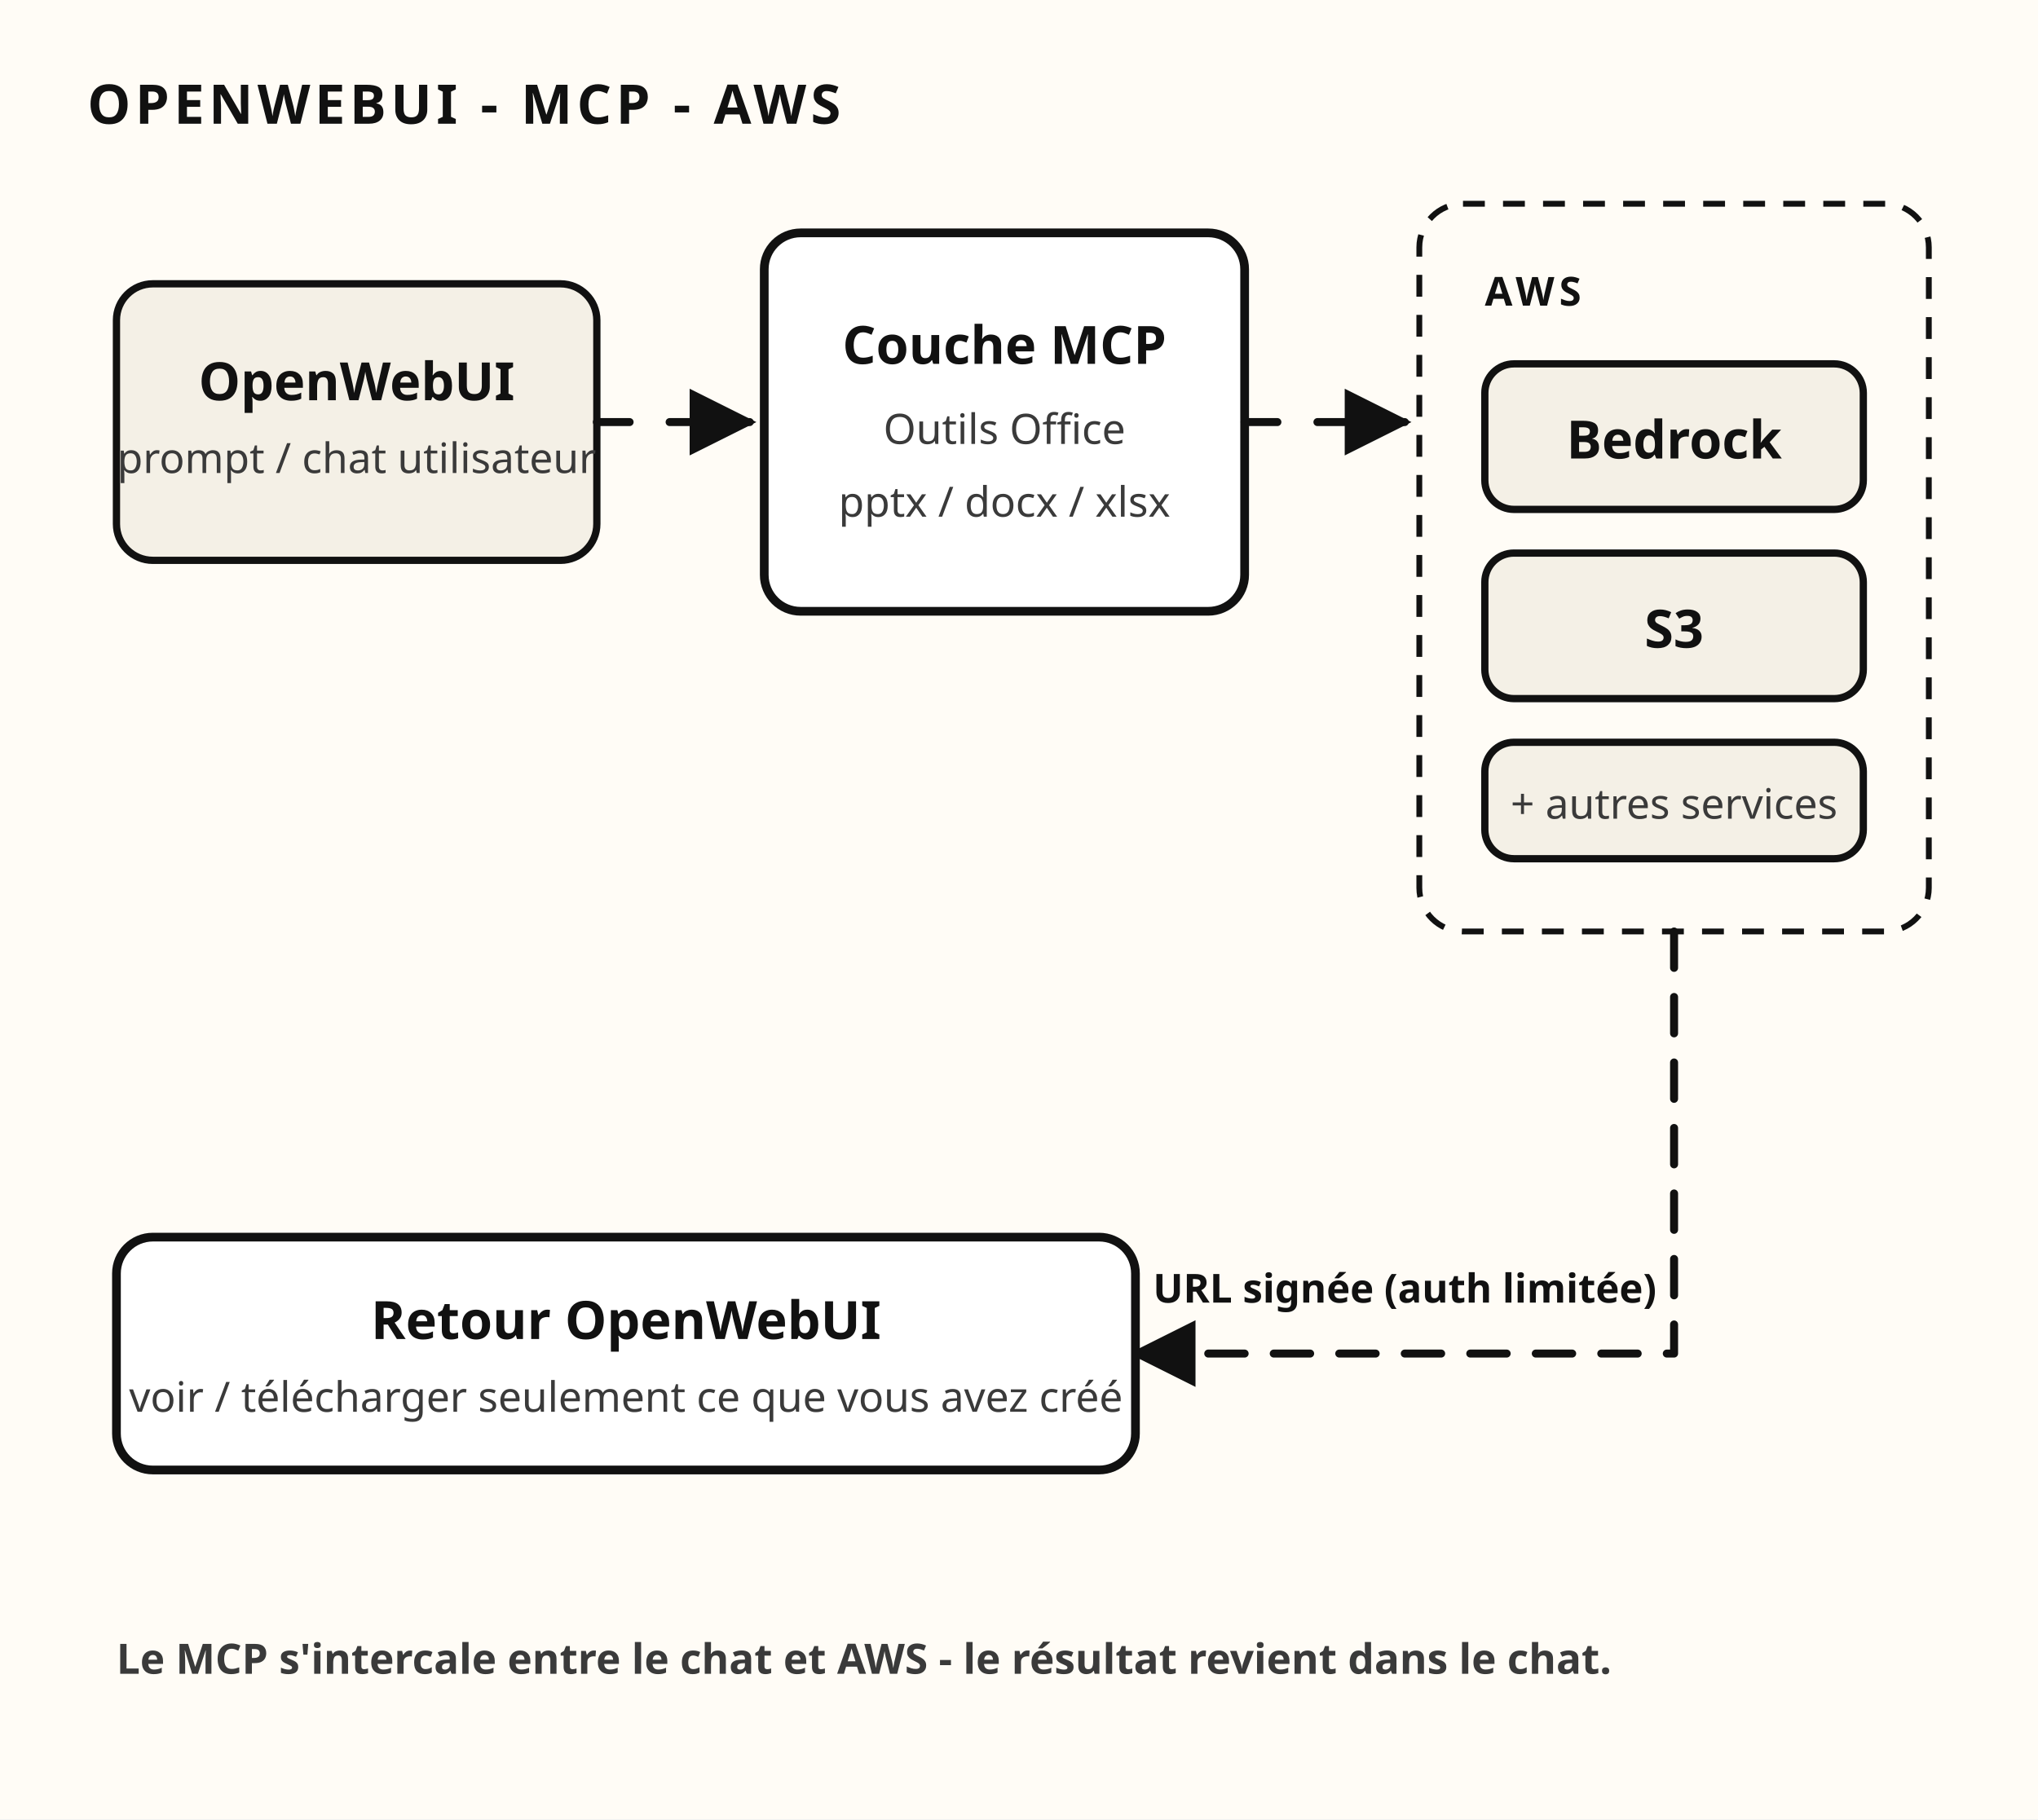
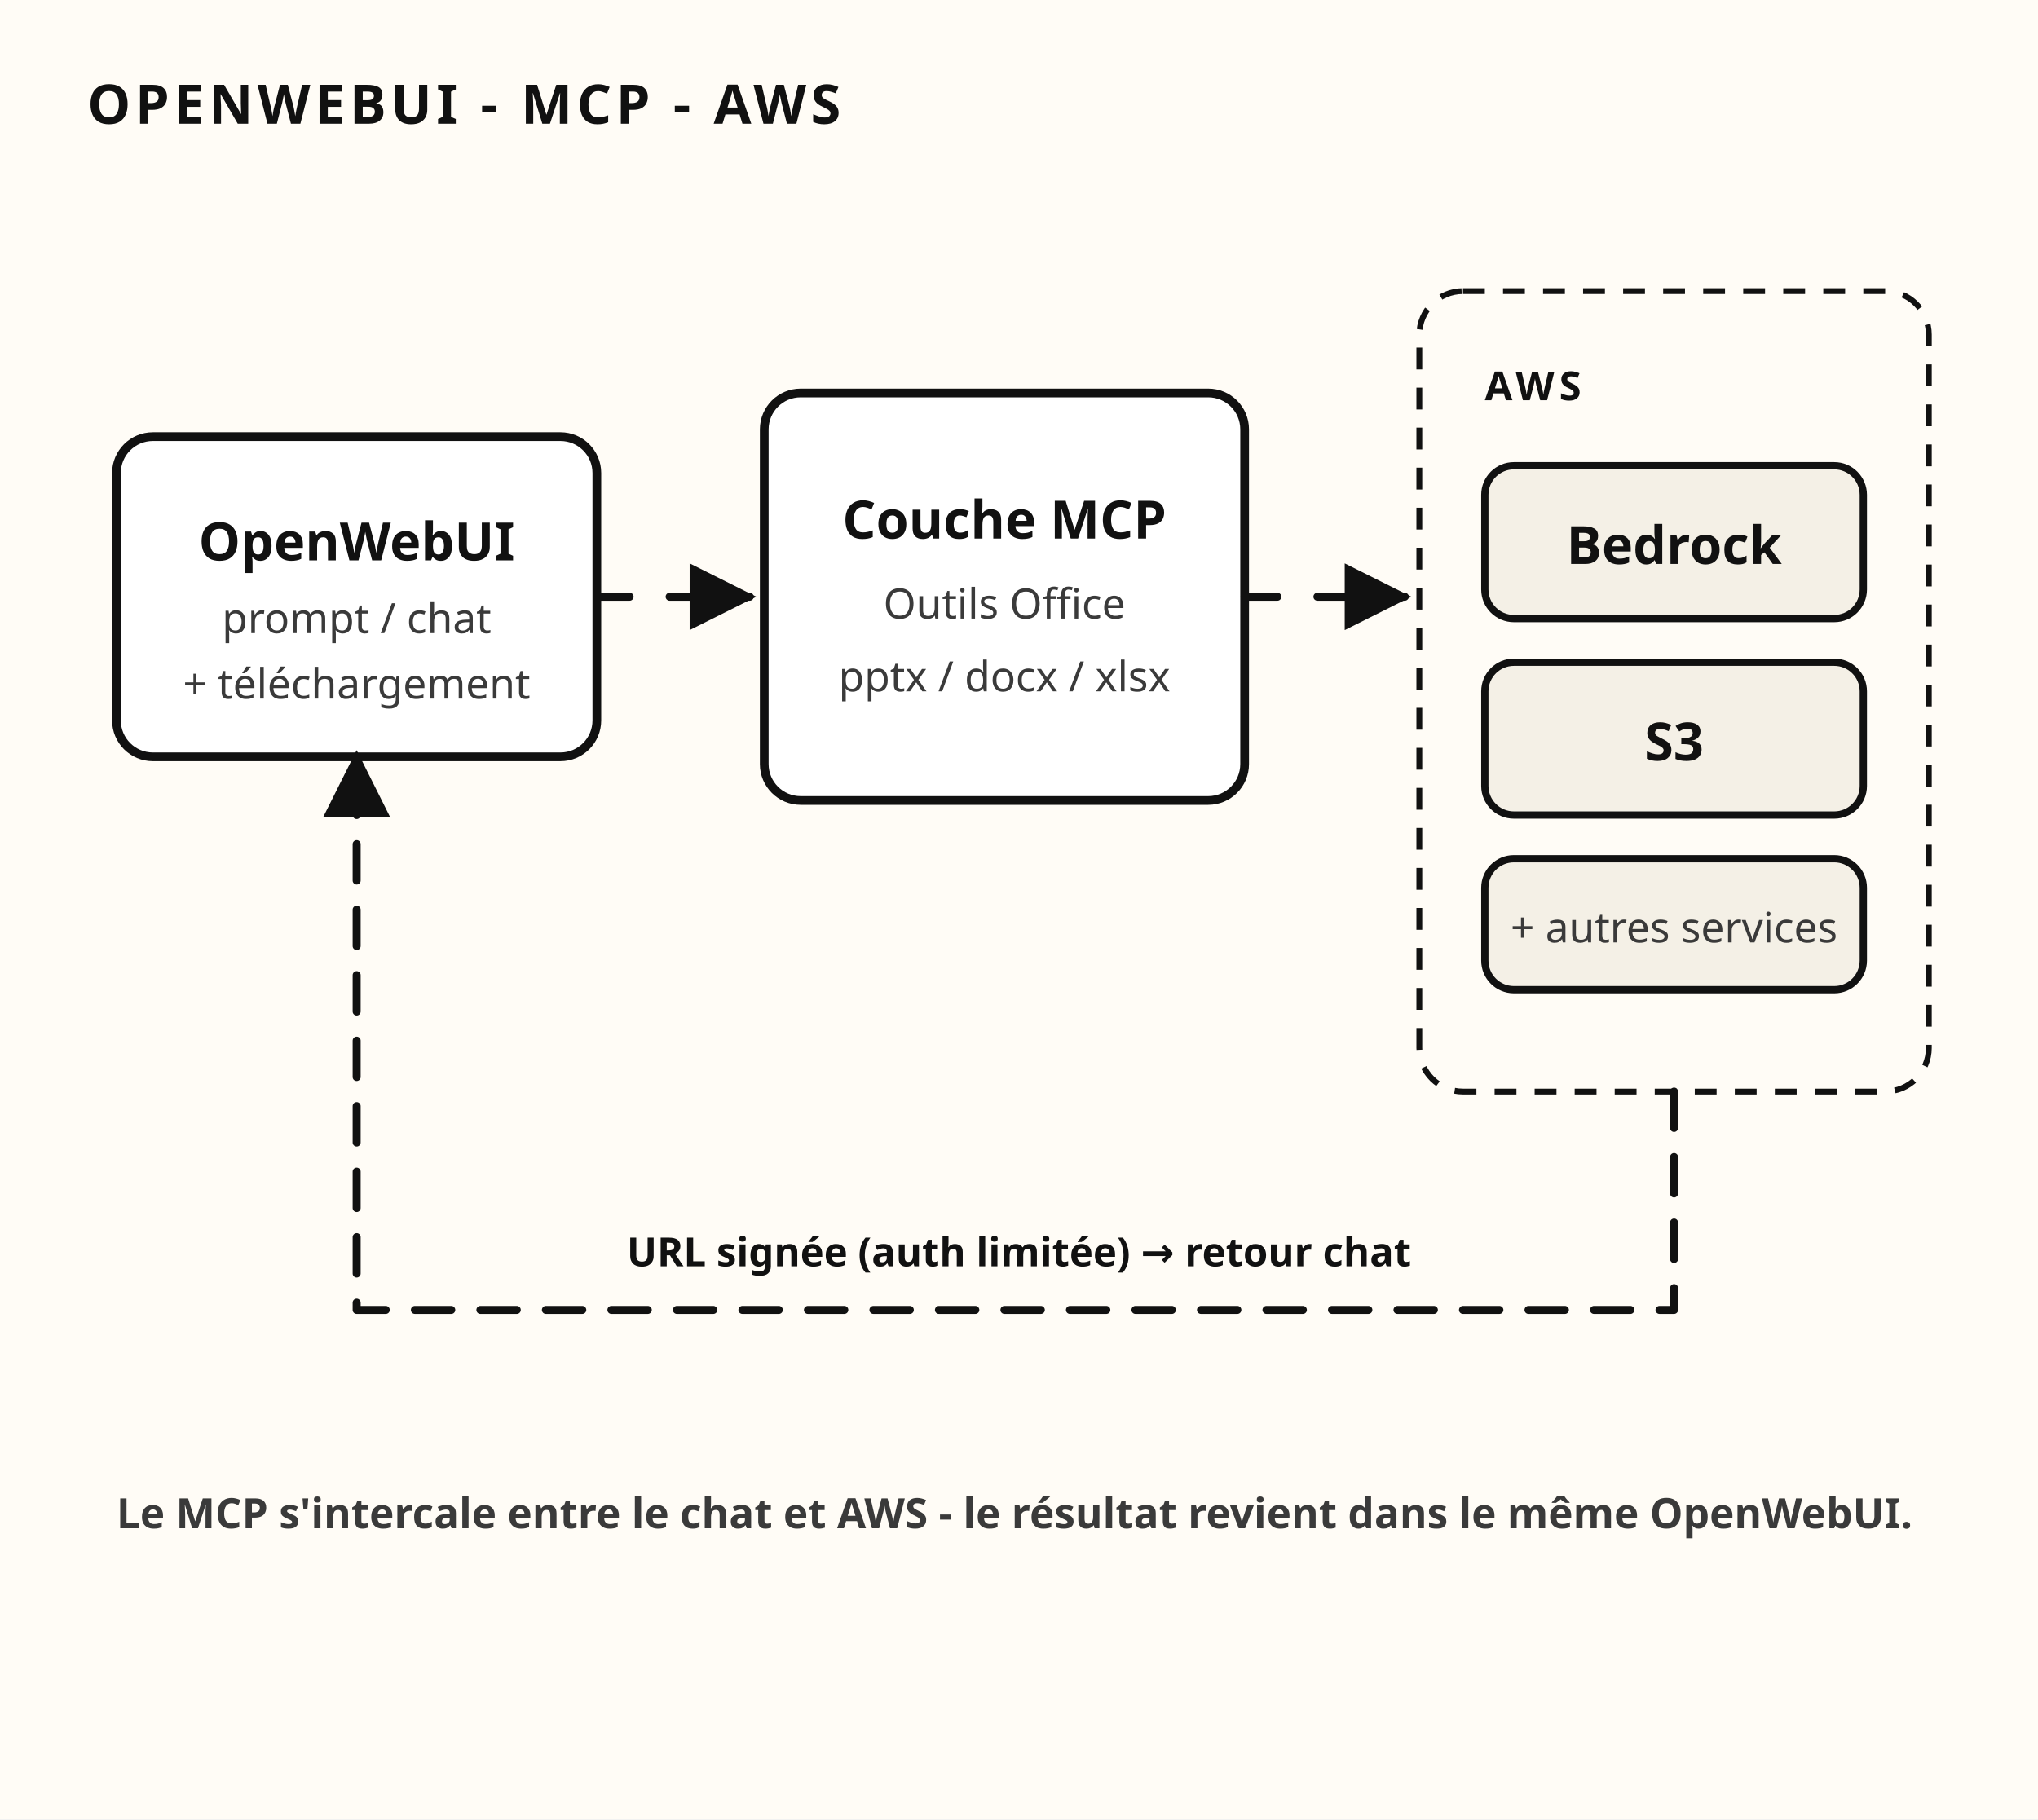
<svg xmlns="http://www.w3.org/2000/svg" viewBox="0 0 560 500" role="img" aria-labelledby="t d">
  <defs>
    <marker id="a" viewBox="0 0 12 12" refX="10" refY="6" markerWidth="10" markerHeight="10" orient="auto-start-reverse">
      <path d="M1 1 L11 6 L1 11 Z" fill="#111" />
    </marker>
    <style>
      .bg { fill:#fffcf6; }
      .b { fill:#f4f0e6; stroke:#111; stroke-width:2; }
      .hi { fill:#fff; stroke:#111; stroke-width:2.4; }
      .out { fill:none; stroke:#111; stroke-width:1.6; stroke-dasharray:6 5; }
      .plane { fill:none; stroke:#111; stroke-width:1.8; stroke-dasharray:7 5; }
      .cloud { fill:none; stroke:#111; stroke-width:1.6; stroke-dasharray:6 5; }
      .title { font-family:Segoe UI,system-ui,sans-serif; font-size:15px; font-weight:800; letter-spacing:0.08em; fill:#111; }
      .lab { font-family:Segoe UI,system-ui,sans-serif; font-size:14.5px; font-weight:800; fill:#111; }
      .sub { font-family:Segoe UI,system-ui,sans-serif; font-size:11.5px; font-weight:500; fill:#3a3a3a; }
      .cap { font-family:Segoe UI,system-ui,sans-serif; font-size:11px; font-weight:800; letter-spacing:0.12em; fill:#111; }
      .line {
        stroke:#111; stroke-width:2.2; fill:none; marker-end:url(#a);
        stroke-linecap:round; stroke-linejoin:round;
        stroke-dasharray:9 11;
        animation: flow 1.05s linear infinite;
      }
      .line.ingest {
        stroke-dasharray: 4 16;
        animation: flow 1.7s linear infinite;
      }
      .line.return {
        stroke-dasharray: 10 8;
        animation: flow 0.85s linear infinite;
      }
      .line.stem {
        marker-end: none;
        stroke-dasharray: 9 11;
        animation: flow 1.05s linear infinite;
      }
      .line.gate {
        stroke-dasharray: 5 7;
        animation: flow 1.2s linear infinite;
      }
      .hi.pulse {
        animation: node-pulse 2.6s ease-in-out infinite;
      }
      .lbl.flow-lbl {
        animation: lbl-pulse 2.2s ease-in-out infinite;
      }
      .chip { fill:#fff; stroke:#111; stroke-width:1.6; }
      .lbl { font-family:Segoe UI,system-ui,sans-serif; font-size:11px; font-weight:700; fill:#111; }
      .foot { font-family:Segoe UI,system-ui,sans-serif; font-size:11.5px; font-weight:600; fill:#3a3a3a; }
      @keyframes flow {
        to { stroke-dashoffset: -20; }
      }
      @keyframes node-pulse {
        0%, 100% { stroke-width: 2.4; }
        50% { stroke-width: 3.4; }
      }
      @keyframes lbl-pulse {
        0%, 100% { opacity: 0.55; }
        50% { opacity: 1; }
      }
      @media (prefers-reduced-motion: reduce) {
        .line, .line.ingest, .line.return, .line.stem, .line.gate, .hi.pulse, .lbl.flow-lbl { animation: none; }
        .line, .line.ingest, .line.return, .line.stem, .line.gate { stroke-dasharray: none; }
      }
    </style>
  </defs>
  <rect class="bg" width="560" height="500" />
  <text x="24" y="34" class="title">OPENWEBUI - MCP - AWS</text>
-   <rect class="b" x="32" y="78" width="132" height="76" rx="10" />
-   <text x="98" y="110" text-anchor="middle" class="lab">OpenWebUI</text>
-   <text x="98" y="130" text-anchor="middle" class="sub">prompt / chat utilisateur</text>
-   <line class="line" x1="164" y1="116" x2="206" y2="116" />
-   <rect class="hi pulse" x="210" y="64" width="132" height="104" rx="10" />
-   <text x="276" y="100" text-anchor="middle" class="lab">Couche MCP</text>
-   <text x="276" y="122" text-anchor="middle" class="sub">Outils Office</text>
-   <text x="276" y="142" text-anchor="middle" class="sub">pptx / docx / xlsx</text>
-   <line class="line" x1="342" y1="116" x2="386" y2="116" />
-   <rect class="cloud" x="390" y="56" width="140" height="200" rx="12" />
-   <text x="408" y="84" class="cap">AWS</text>
-   <rect class="b" x="408" y="100" width="104" height="40" rx="8" />
-   <text x="460" y="126" text-anchor="middle" class="lab">Bedrock</text>
-   <rect class="b" x="408" y="152" width="104" height="40" rx="8" />
-   <text x="460" y="178" text-anchor="middle" class="lab">S3</text>
-   <rect class="b" x="408" y="204" width="104" height="32" rx="8" />
-   <text x="460" y="225" text-anchor="middle" class="sub">+ autres services</text>
-   <path class="line return" d="M460 256 V372 H312" />
-   <text x="386" y="358" text-anchor="middle" class="lbl flow-lbl">URL signée (auth limitée)</text>
-   <rect class="hi pulse" x="32" y="340" width="280" height="64" rx="10" />
-   <text x="172" y="368" text-anchor="middle" class="lab">Retour OpenWebUI</text>
-   <text x="172" y="388" text-anchor="middle" class="sub">voir / télécharger seulement ce que vous avez créé</text>
-   <text x="32" y="460" class="foot">Le MCP s'intercale entre le chat et AWS - le résultat revient dans le chat.</text>
+   <rect class="hi pulse" x="32" y="120" width="132" height="88" rx="10" />
+   <text x="98" y="154" text-anchor="middle" class="lab">OpenWebUI</text>
+   <text x="98" y="174" text-anchor="middle" class="sub">prompt / chat</text>
+   <text x="98" y="192" text-anchor="middle" class="sub">+ téléchargement</text>
+   <line class="line" x1="164" y1="164" x2="206" y2="164" />
+   <rect class="hi pulse" x="210" y="108" width="132" height="112" rx="10" />
+   <text x="276" y="148" text-anchor="middle" class="lab">Couche MCP</text>
+   <text x="276" y="170" text-anchor="middle" class="sub">Outils Office</text>
+   <text x="276" y="190" text-anchor="middle" class="sub">pptx / docx / xlsx</text>
+   <line class="line" x1="342" y1="164" x2="386" y2="164" />
+   <rect class="cloud" x="390" y="80" width="140" height="220" rx="12" />
+   <text x="408" y="110" class="cap">AWS</text>
+   <rect class="b" x="408" y="128" width="104" height="42" rx="8" />
+   <text x="460" y="155" text-anchor="middle" class="lab">Bedrock</text>
+   <rect class="b" x="408" y="182" width="104" height="42" rx="8" />
+   <text x="460" y="209" text-anchor="middle" class="lab">S3</text>
+   <rect class="b" x="408" y="236" width="104" height="36" rx="8" />
+   <text x="460" y="259" text-anchor="middle" class="sub">+ autres services</text>
+   <path class="line return" d="M460 300 V360 H98 V208" />
+   <text x="280" y="348" text-anchor="middle" class="lbl flow-lbl">URL signée (auth limitée) → retour chat</text>
+   <text x="32" y="420" class="foot">Le MCP s'intercale entre le chat et AWS - le résultat revient dans le même OpenWebUI.</text>
</svg>
